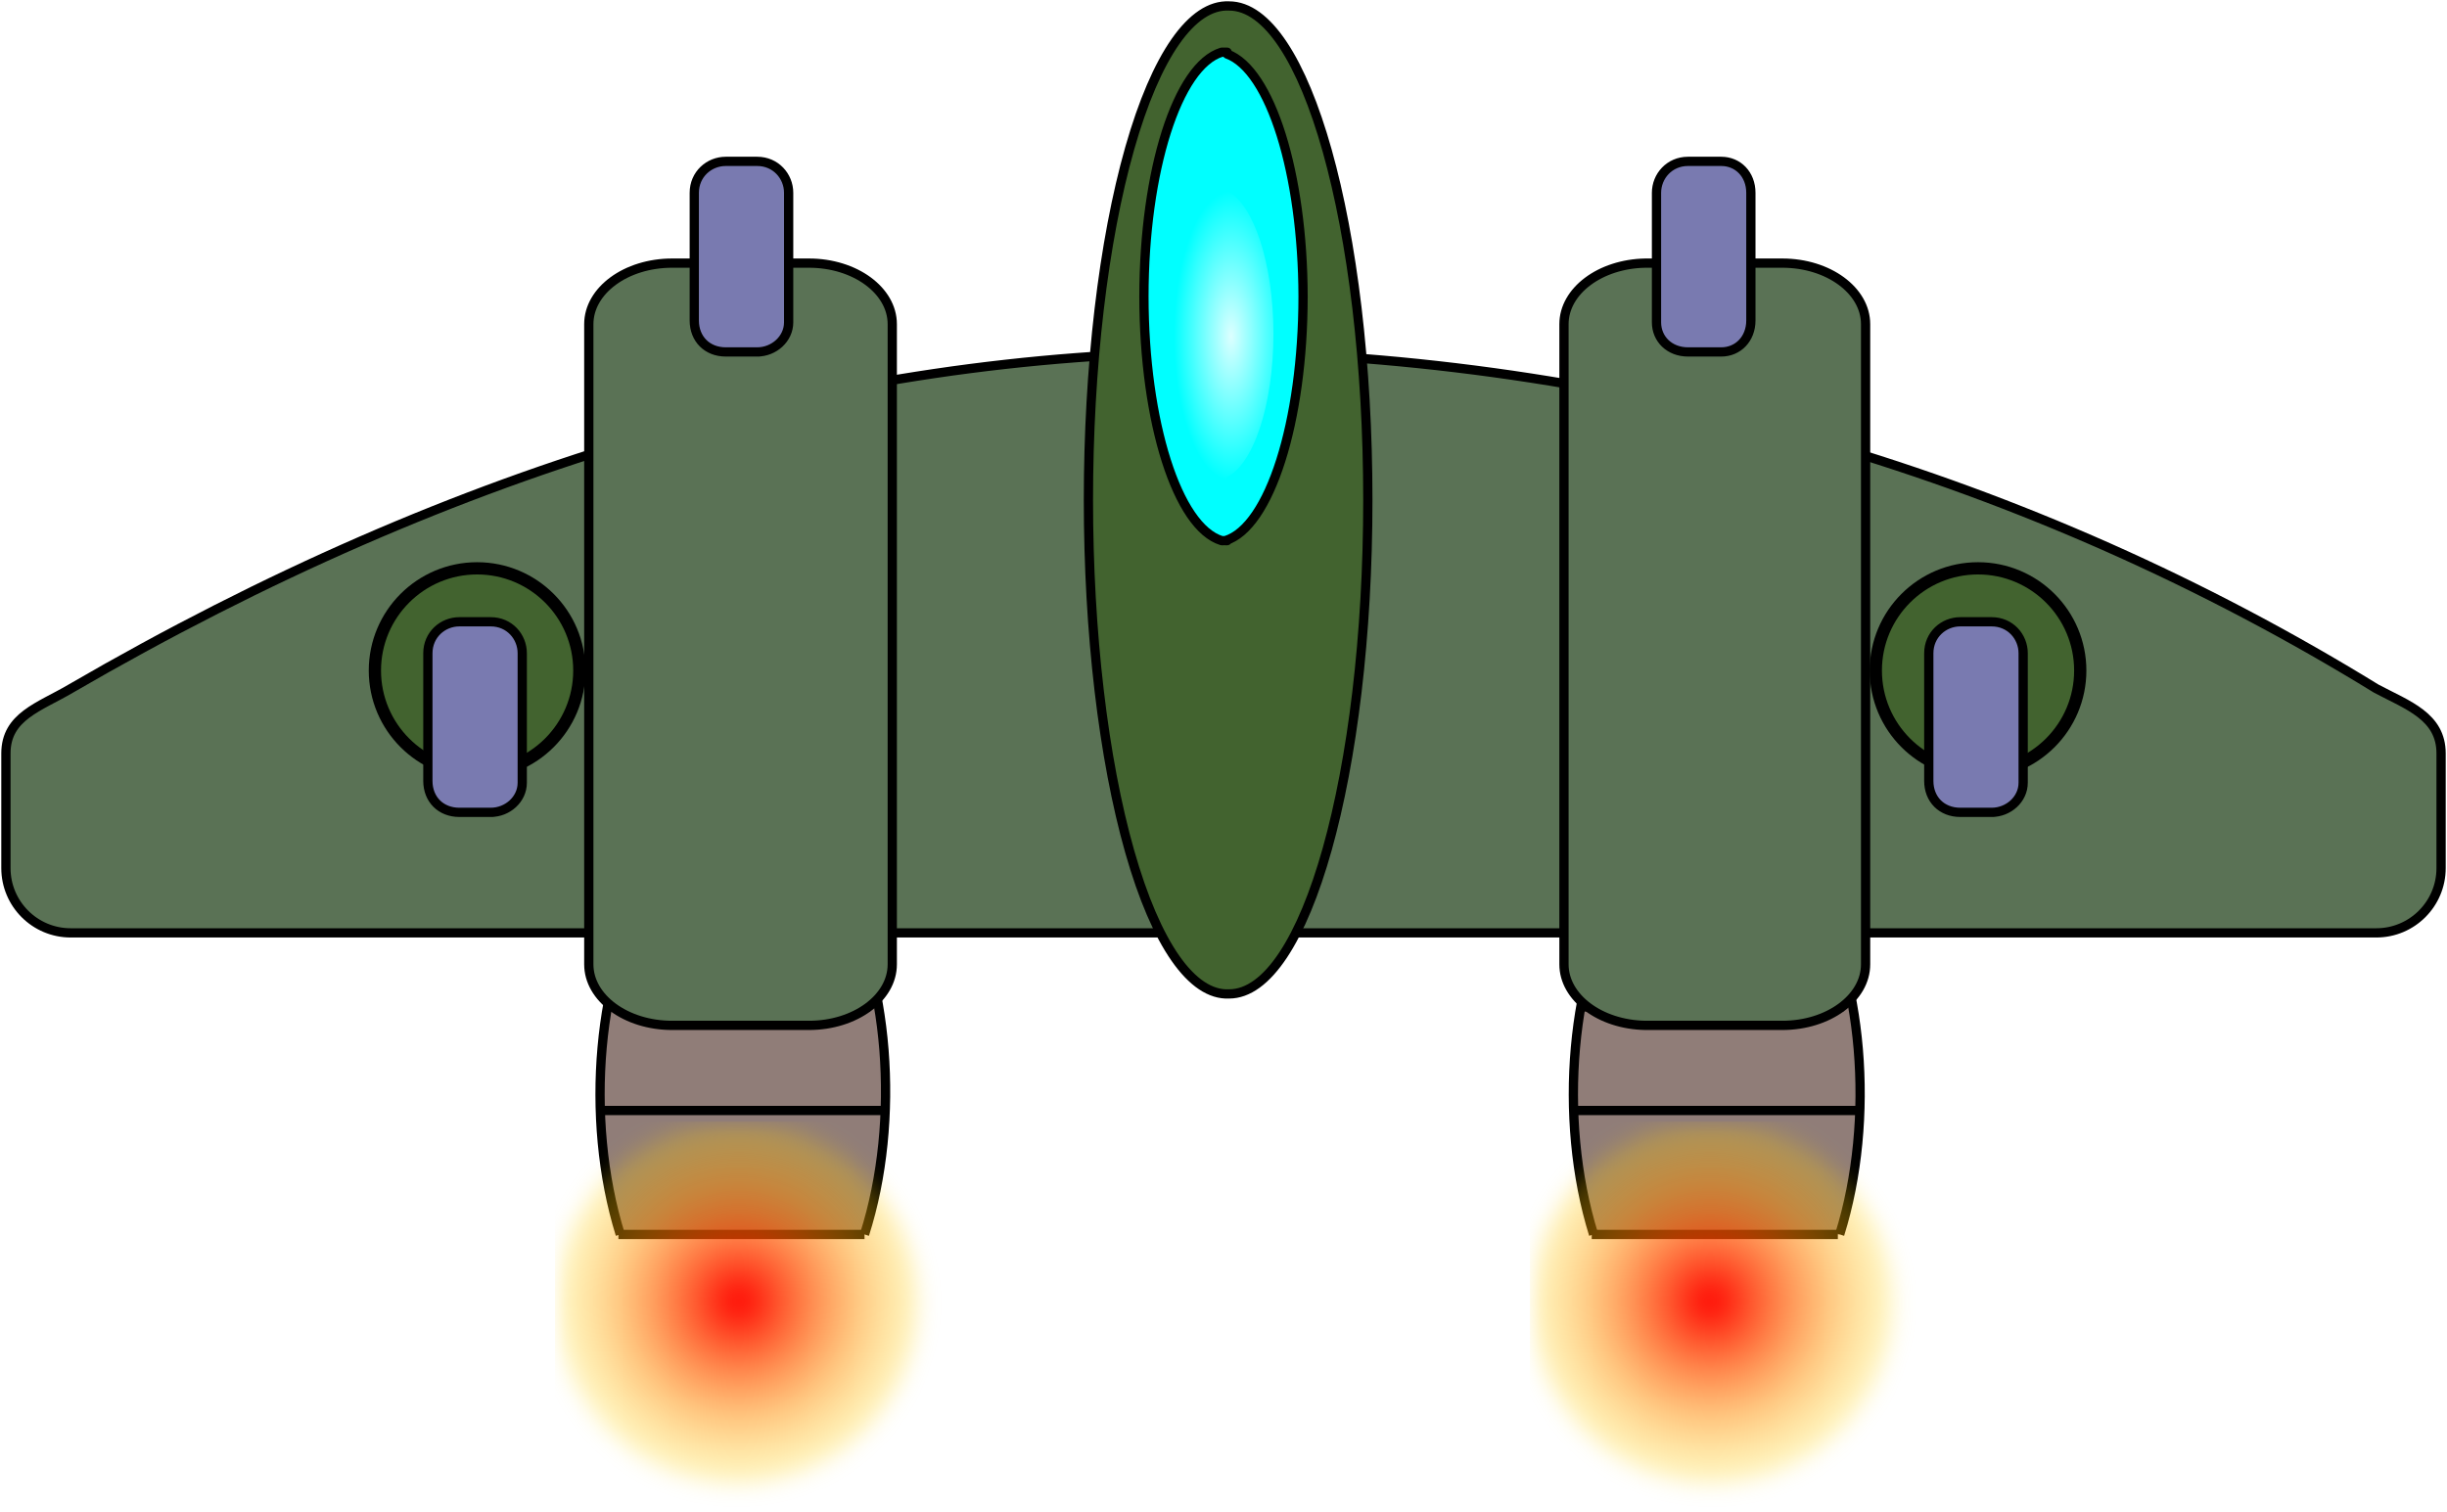
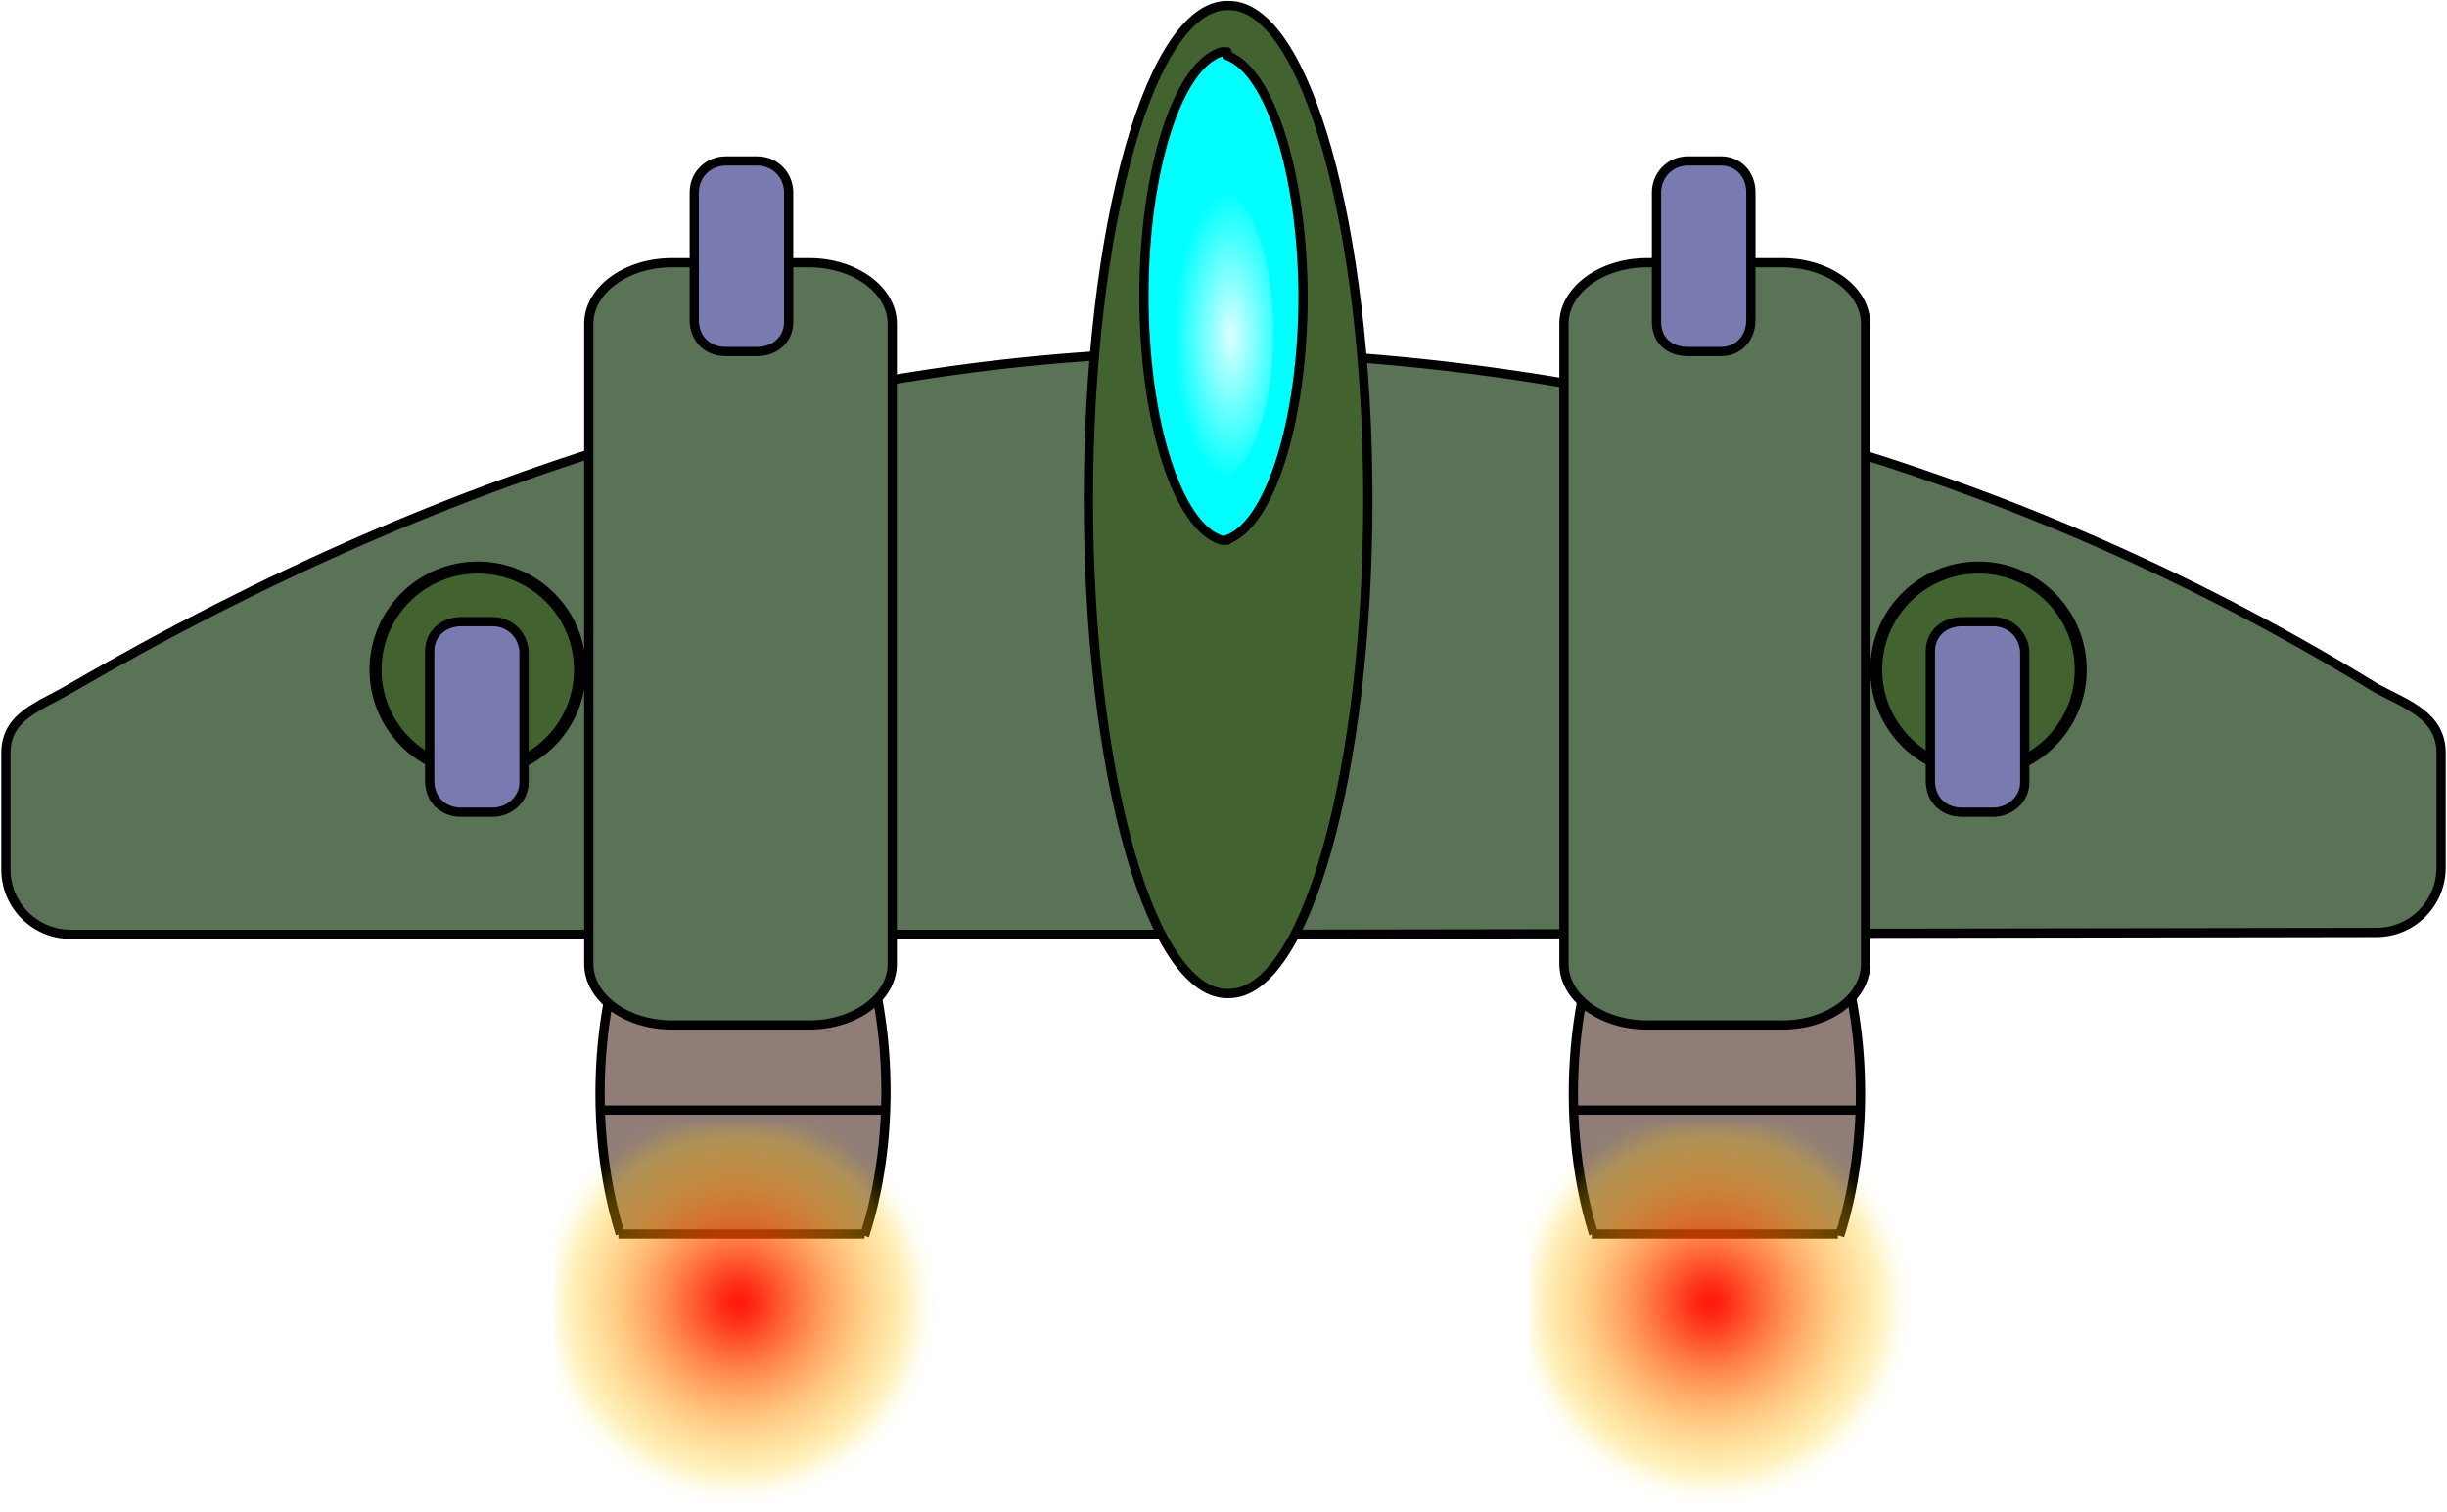
- <svg xmlns="http://www.w3.org/2000/svg" xmlns:xlink="http://www.w3.org/1999/xlink" width="499.5" height="308.6" viewBox="0 0 132.2 81.7" version="1.1" id="svg60">
-   <defs id="defs26">
-     <linearGradient id="c">
-       <stop offset="0" stop-color="red" id="stop2" />
-       <stop offset="1" stop-color="#ffe000" stop-opacity=".2" id="stop4" />
-     </linearGradient>
+ <svg xmlns="http://www.w3.org/2000/svg" xmlns:xlink="http://www.w3.org/1999/xlink" width="499.5" height="308.6" viewBox="0 0 132.2 81.7">
+   <defs>
    <linearGradient id="b">
-       <stop offset="0" stop-color="#dcffff" id="stop7" />
-       <stop offset="1" stop-color="#dcffff" stop-opacity="0" id="stop9" />
+       <stop offset="0" stop-color="red" />
+       <stop offset="1" stop-color="#ffe000" stop-opacity=".2" />
    </linearGradient>
    <linearGradient id="a">
-       <stop offset="0" stop-color="#782121" id="stop12" />
-       <stop offset="1" stop-color="#42632f" stop-opacity="0" id="stop14" />
+       <stop offset="0" stop-color="#dcffff" />
+       <stop offset="1" stop-color="#dcffff" stop-opacity="0" />
    </linearGradient>
-     <radialGradient id="f" cx="83" cy="177.5" r="6.8" fx="83" fy="177.5" gradientTransform="matrix(-0.45412,0,0,-1.15244,104.2,222.7219)" gradientUnits="userSpaceOnUse" xlink:href="#b" />
-     <radialGradient id="d" cx="93.8" cy="196.1" r="10.1" fx="93.8" fy="196.1" gradientTransform="translate(-1.5,-184.7)" gradientUnits="userSpaceOnUse" xlink:href="#c" />
-     <filter id="e" width="1.1" height="1.1" x="-.1" y="-.1" color-interpolation-filters="sRGB">
-       <feGaussianBlur stdDeviation=".6" id="feGaussianBlur19" />
+     <radialGradient id="e" cx="83" cy="177.5" r="6.8" fx="83" fy="177.5" gradientTransform="matrix(-.45412 0 0 -1.15244 104.2 222.7)" gradientUnits="userSpaceOnUse" xlink:href="#a" />
+     <radialGradient id="c" cx="93.8" cy="196.1" r="10.1" fx="93.8" fy="196.1" gradientTransform="translate(-1.5 -184.7)" gradientUnits="userSpaceOnUse" xlink:href="#b" />
+     <filter id="d" width="1.1" height="1.1" x="-.1" y="-.1" color-interpolation-filters="sRGB">
+       <feGaussianBlur stdDeviation=".6" />
    </filter>
-     <radialGradient id="g" cx="93.8" cy="196.1" r="10.1" fx="93.8" fy="196.1" gradientTransform="translate(-54,-184.7)" gradientUnits="userSpaceOnUse" xlink:href="#c" />
-     <filter id="h" width="1.1" height="1.1" x="-.1" y="-.1" color-interpolation-filters="sRGB">
-       <feGaussianBlur stdDeviation=".6" id="feGaussianBlur23" />
+     <radialGradient id="f" cx="93.8" cy="196.1" r="10.1" fx="93.8" fy="196.1" gradientTransform="translate(-54 -184.7)" gradientUnits="userSpaceOnUse" xlink:href="#b" />
+     <filter id="g" width="1.1" height="1.1" x="-.1" y="-.1" color-interpolation-filters="sRGB">
+       <feGaussianBlur stdDeviation=".6" />
    </filter>
  </defs>
-   <path d="m 128.4,50.422 a 3.5,3.5 0 0 0 3.5,-3.5 v -6.2 c 0,-2 -1.8,-2.6 -3.5,-3.5 a 123,123 0 0 0 -62,-18.2 h -0.6 c -20.4,0.1 -41,6 -62,18.2 -1.7,1 -3.5,1.5 -3.5,3.5 v 6.2 a 3.5,3.5 0 0 0 3.5,3.5 H 66.5 Z" id="path28" style="fill:#5a7255;stroke:#000000;stroke-width:0.5" />
-   <g id="g34" transform="rotate(180,66.1,40.86096)" style="stroke:#000000;stroke-width:0.5">
-     <path d="M 98.7,15 A 7.7,14.8 0 0 1 97,34 7.7,14.8 0 0 1 87,33.9 7.7,14.8 0 0 1 85.5,15" id="path30" style="fill:#907d78;stroke-linejoin:round" />
-     <path d="M 98.8,15 H 85.5 m 14.3,6.7 H 84.4 m 15.1,5.6 H 85.2" id="path32" style="fill:none" />
+   <path fill="#5a7255" stroke="#000" stroke-width=".5" d="M128.4 50.4a3.5 3.5 0 0 0 3.5-3.5v-6.2c0-2-1.8-2.6-3.5-3.5a123 123 0 0 0-62-18.2h-.6c-20.4.1-41 6-62 18.2-1.7 1-3.5 1.5-3.5 3.5V47a3.5 3.5 0 0 0 3.5 3.5h62.7z" />
+   <g stroke="#000" stroke-width=".5">
+     <path fill="#907d78" stroke-linejoin="round" d="M33.5 66.7a7.7 14.8 0 0 1 1.7-19 7.7 14.8 0 0 1 10 .1 7.7 14.8 0 0 1 1.5 19" />
+     <path fill="none" d="M33.4 66.7h13.3M32.4 60h15.4m-15.1-5.6H47" />
  </g>
-   <circle cx="92.4" cy="11.3" r="9.8" id="circle36" style="fill:url(#d);filter:url(#e)" transform="rotate(180,66.1,40.86096)" />
-   <path d="m 43.7,55.422 h -7.4 a 4.5,3.3 0 0 1 -4.5,-3.3 v -34.6 a 4.5,3.3 0 0 1 4.5,-3.3 h 7.4 a 4.5,3.3 0 0 1 4.5,3.3 v 34.6 a 4.5,3.3 0 0 1 -4.5,3.3 z" id="path38" style="fill:#5a7255;stroke:#000000;stroke-width:0.5" />
-   <path d="m 66.4,53.722 a 7.5,26.7 0 0 0 7.5,-26.7 7.5,26.7 0 0 0 -7.5,-26.7 7.5,26.7 0 0 0 -7.6,26.7 7.5,26.7 0 0 0 7.6,26.7 z" id="path40" style="fill:#42632f;stroke:#000000;stroke-width:0.5" />
-   <path d="m 66.2,29.222 a 4.7,13.3 0 0 0 4.2,-13.2 4.7,13.3 0 0 0 -4.1,-13.1 v -0.1 a 4.7,13.3 0 0 0 -0.2,0 4.7,13.3 0 0 0 -0.1,0 4.7,13.3 0 0 0 -4.2,13.2 4.7,13.3 0 0 0 4.2,13.2 4.7,13.3 0 0 0 0.1,0 4.7,13.3 0 0 0 0.2,0 z" id="path42" style="fill:#00ffff;stroke:#000000;stroke-width:0.5;stroke-linejoin:round" />
-   <path d="m 66.2,25.922 v -0.1 a 3.1,7.9 0 0 0 2.6,-7.8 3.1,7.9 0 0 0 -2.5,-7.7 v -0.1 a 3.1,7.9 0 0 0 -0.2,0 3.1,7.9 0 0 0 -0.1,0 3.1,7.9 0 0 0 -2.6,7.8 3.1,7.9 0 0 0 2.6,7.8 3.1,7.9 0 0 0 0.1,0 3.1,7.9 0 0 0 0.2,0 z" id="path44" style="fill:url(#f)" />
-   <path d="m 41,19.022 h -1.8 c -1,0 -1.7,-0.7 -1.7,-1.7 v -6.9 c 0,-1 0.8,-1.7 1.7,-1.7 h 1.7 c 1,0 1.7,0.8 1.7,1.7 v 7 c 0,0.9 -0.8,1.6 -1.7,1.6 z" id="path46" style="fill:#797ab0;stroke:#000000;stroke-width:0.5;stroke-linejoin:round" />
-   <g id="g52" transform="rotate(180,66.1,40.86096)" style="stroke:#000000;stroke-width:0.5">
-     <path d="M 46.1,15 A 7.7,14.8 0 0 1 44.4,34 7.7,14.8 0 0 1 34.4,33.9 7.7,14.8 0 0 1 32.8,15" id="path48" style="fill:#907d78;stroke-linejoin:round" />
-     <path d="M 46.2,15 H 32.9 m 14.3,6.7 H 31.8 m 15,5.6 H 32.6" id="path50" style="fill:none" />
+   <circle cx="92.4" cy="11.3" r="9.8" fill="url(#c)" filter="url(#d)" transform="rotate(180 66.1 40.9)" />
+   <path fill="#5a7255" stroke="#000" stroke-width=".5" d="M43.7 55.4h-7.4a4.5 3.3 0 0 1-4.5-3.3V17.5a4.5 3.3 0 0 1 4.5-3.3h7.4a4.5 3.3 0 0 1 4.5 3.3v34.6a4.5 3.3 0 0 1-4.5 3.3z" />
+   <path fill="#42632f" stroke="#000" stroke-width=".5" d="M66.4 53.7A7.5 26.7 0 0 0 73.9 27 7.5 26.7 0 0 0 66.4.3 7.5 26.7 0 0 0 58.8 27a7.5 26.7 0 0 0 7.6 26.7z" />
+   <path fill="#0ff" stroke="#000" stroke-linejoin="round" stroke-width=".5" d="M66.2 29.2A4.7 13.3 0 0 0 70.4 16a4.7 13.3 0 0 0-4.1-13v-.2a4.7 13.3 0 0 0-.2 0 4.7 13.3 0 0 0-.1 0A4.7 13.3 0 0 0 61.8 16 4.7 13.3 0 0 0 66 29.2a4.7 13.3 0 0 0 .1 0 4.7 13.3 0 0 0 .2 0z" />
+   <path fill="url(#e)" d="M66.2 26v-.2a3.1 7.9 0 0 0 2.6-7.8 3.1 7.9 0 0 0-2.5-7.7 3.1 7.9 0 0 0-.2 0 3.1 7.9 0 0 0-.1 0 3.1 7.9 0 0 0-2.6 7.7 3.1 7.9 0 0 0 2.6 7.8 3.1 7.9 0 0 0 .1 0 3.1 7.9 0 0 0 .2 0z" />
+   <path fill="#797ab0" stroke="#000" stroke-linejoin="round" stroke-width=".5" d="M41 19h-1.8c-1 0-1.7-.7-1.7-1.7v-6.9c0-1 .8-1.7 1.7-1.7h1.7c1 0 1.7.8 1.7 1.7v7c0 1-.8 1.6-1.7 1.6z" />
+   <g stroke="#000" stroke-width=".5">
+     <path fill="#907d78" stroke-linejoin="round" d="M86.1 66.7a7.7 14.8 0 0 1 1.7-19 7.7 14.8 0 0 1 10 .1 7.7 14.8 0 0 1 1.6 19" />
+     <path fill="none" d="M86 66.7h13.3M85 60h15.4m-15-5.6h14.2" />
  </g>
-   <circle cx="39.7" cy="11.3" r="9.8" id="circle54" style="fill:url(#g);filter:url(#h)" transform="rotate(180,66.1,40.86096)" />
-   <path d="m 96.3,55.422 h -7.4 a 4.5,3.3 0 0 1 -4.4,-3.3 v -34.6 a 4.5,3.3 0 0 1 4.4,-3.3 h 7.4 a 4.5,3.3 0 0 1 4.5,3.3 v 34.6 a 4.5,3.3 0 0 1 -4.5,3.3 z" id="path56" style="fill:#5a7255;stroke:#000000;stroke-width:0.5" />
-   <path d="M 91.2,19.022 H 93 c 0.9,0 1.6,-0.7 1.6,-1.7 v -6.9 C 94.6,9.422 93.9,8.722 93,8.722 h -1.8 c -1,0 -1.7,0.8 -1.7,1.7 v 7 c 0,0.9 0.7,1.6 1.7,1.6 z" id="path58" style="fill:#797ab0;stroke:#000000;stroke-width:0.5;stroke-linejoin:round" />
-   <g id="g865" transform="translate(-14.34965,3.445717)">
-     <circle r="5.193" cy="32.797" cx="40.114" id="path41" style="opacity:1;vector-effect:none;fill:#42632f;fill-opacity:1;stroke:#000000;stroke-width:1.324;stroke-linecap:butt;stroke-linejoin:round;stroke-miterlimit:4;stroke-dasharray:none;stroke-dashoffset:0;stroke-opacity:1;paint-order:stroke markers fill" />
-     <path style="fill:#797ab0;stroke:#000000;stroke-width:0.5;stroke-linejoin:round" id="path46-7" d="m 40.953,40.462 h -1.8 c -1,0 -1.7,-0.7 -1.7,-1.7 v -6.9 c 0,-1 0.8,-1.7 1.7,-1.7 h 1.7 c 1,0 1.7,0.8 1.7,1.7 v 7 c 0,0.9 -0.8,1.6 -1.7,1.6 z" />
+   <circle cx="39.7" cy="11.3" r="9.8" fill="url(#f)" filter="url(#g)" transform="rotate(180 66.1 40.9)" />
+   <path fill="#5a7255" stroke="#000" stroke-width=".5" d="M96.3 55.4h-7.4a4.5 3.3 0 0 1-4.4-3.3V17.5a4.5 3.3 0 0 1 4.4-3.3h7.4a4.5 3.3 0 0 1 4.5 3.3v34.6a4.5 3.3 0 0 1-4.5 3.3z" />
+   <path fill="#797ab0" stroke="#000" stroke-linejoin="round" stroke-width=".5" d="M91.2 19H93c.9 0 1.6-.7 1.6-1.7v-6.9c0-1-.7-1.7-1.6-1.7h-1.8c-1 0-1.7.8-1.7 1.7v7c0 1 .7 1.6 1.7 1.6z" />
+   <g stroke="#000" stroke-linejoin="round" transform="translate(-14.3 3.4)">
+     <circle cx="40.1" cy="32.8" r="5.2" fill="#42632f" stroke-width="1.3" paint-order="stroke markers fill" />
+     <path fill="#797ab0" stroke-width=".5" d="M41 40.5h-1.8c-1 0-1.7-.7-1.7-1.7v-7c0-1 .8-1.6 1.7-1.6h1.7c1 0 1.7.8 1.7 1.7v7c0 .9-.8 1.6-1.7 1.6z" />
  </g>
-   <g id="g865-2" transform="translate(66.76201,3.445717)">
-     <circle r="5.193" cy="32.797" cx="40.114" id="path41-9" style="opacity:1;vector-effect:none;fill:#42632f;fill-opacity:1;stroke:#000000;stroke-width:1.324;stroke-linecap:butt;stroke-linejoin:round;stroke-miterlimit:4;stroke-dasharray:none;stroke-dashoffset:0;stroke-opacity:1;paint-order:stroke markers fill" />
-     <path style="fill:#797ab0;stroke:#000000;stroke-width:0.5;stroke-linejoin:round" id="path46-7-8" d="m 40.953,40.462 h -1.8 c -1,0 -1.7,-0.7 -1.7,-1.7 v -6.9 c 0,-1 0.8,-1.7 1.7,-1.7 h 1.7 c 1,0 1.7,0.8 1.7,1.7 v 7 c 0,0.9 -0.8,1.6 -1.7,1.6 z" />
+   <g stroke="#000" stroke-linejoin="round" transform="translate(66.8 3.4)">
+     <circle cx="40.1" cy="32.8" r="5.2" fill="#42632f" stroke-width="1.3" paint-order="stroke markers fill" />
+     <path fill="#797ab0" stroke-width=".5" d="M41 40.5h-1.8c-1 0-1.7-.7-1.7-1.7v-7c0-1 .8-1.6 1.7-1.6h1.7c1 0 1.7.8 1.7 1.7v7c0 .9-.8 1.6-1.7 1.6z" />
  </g>
</svg>
